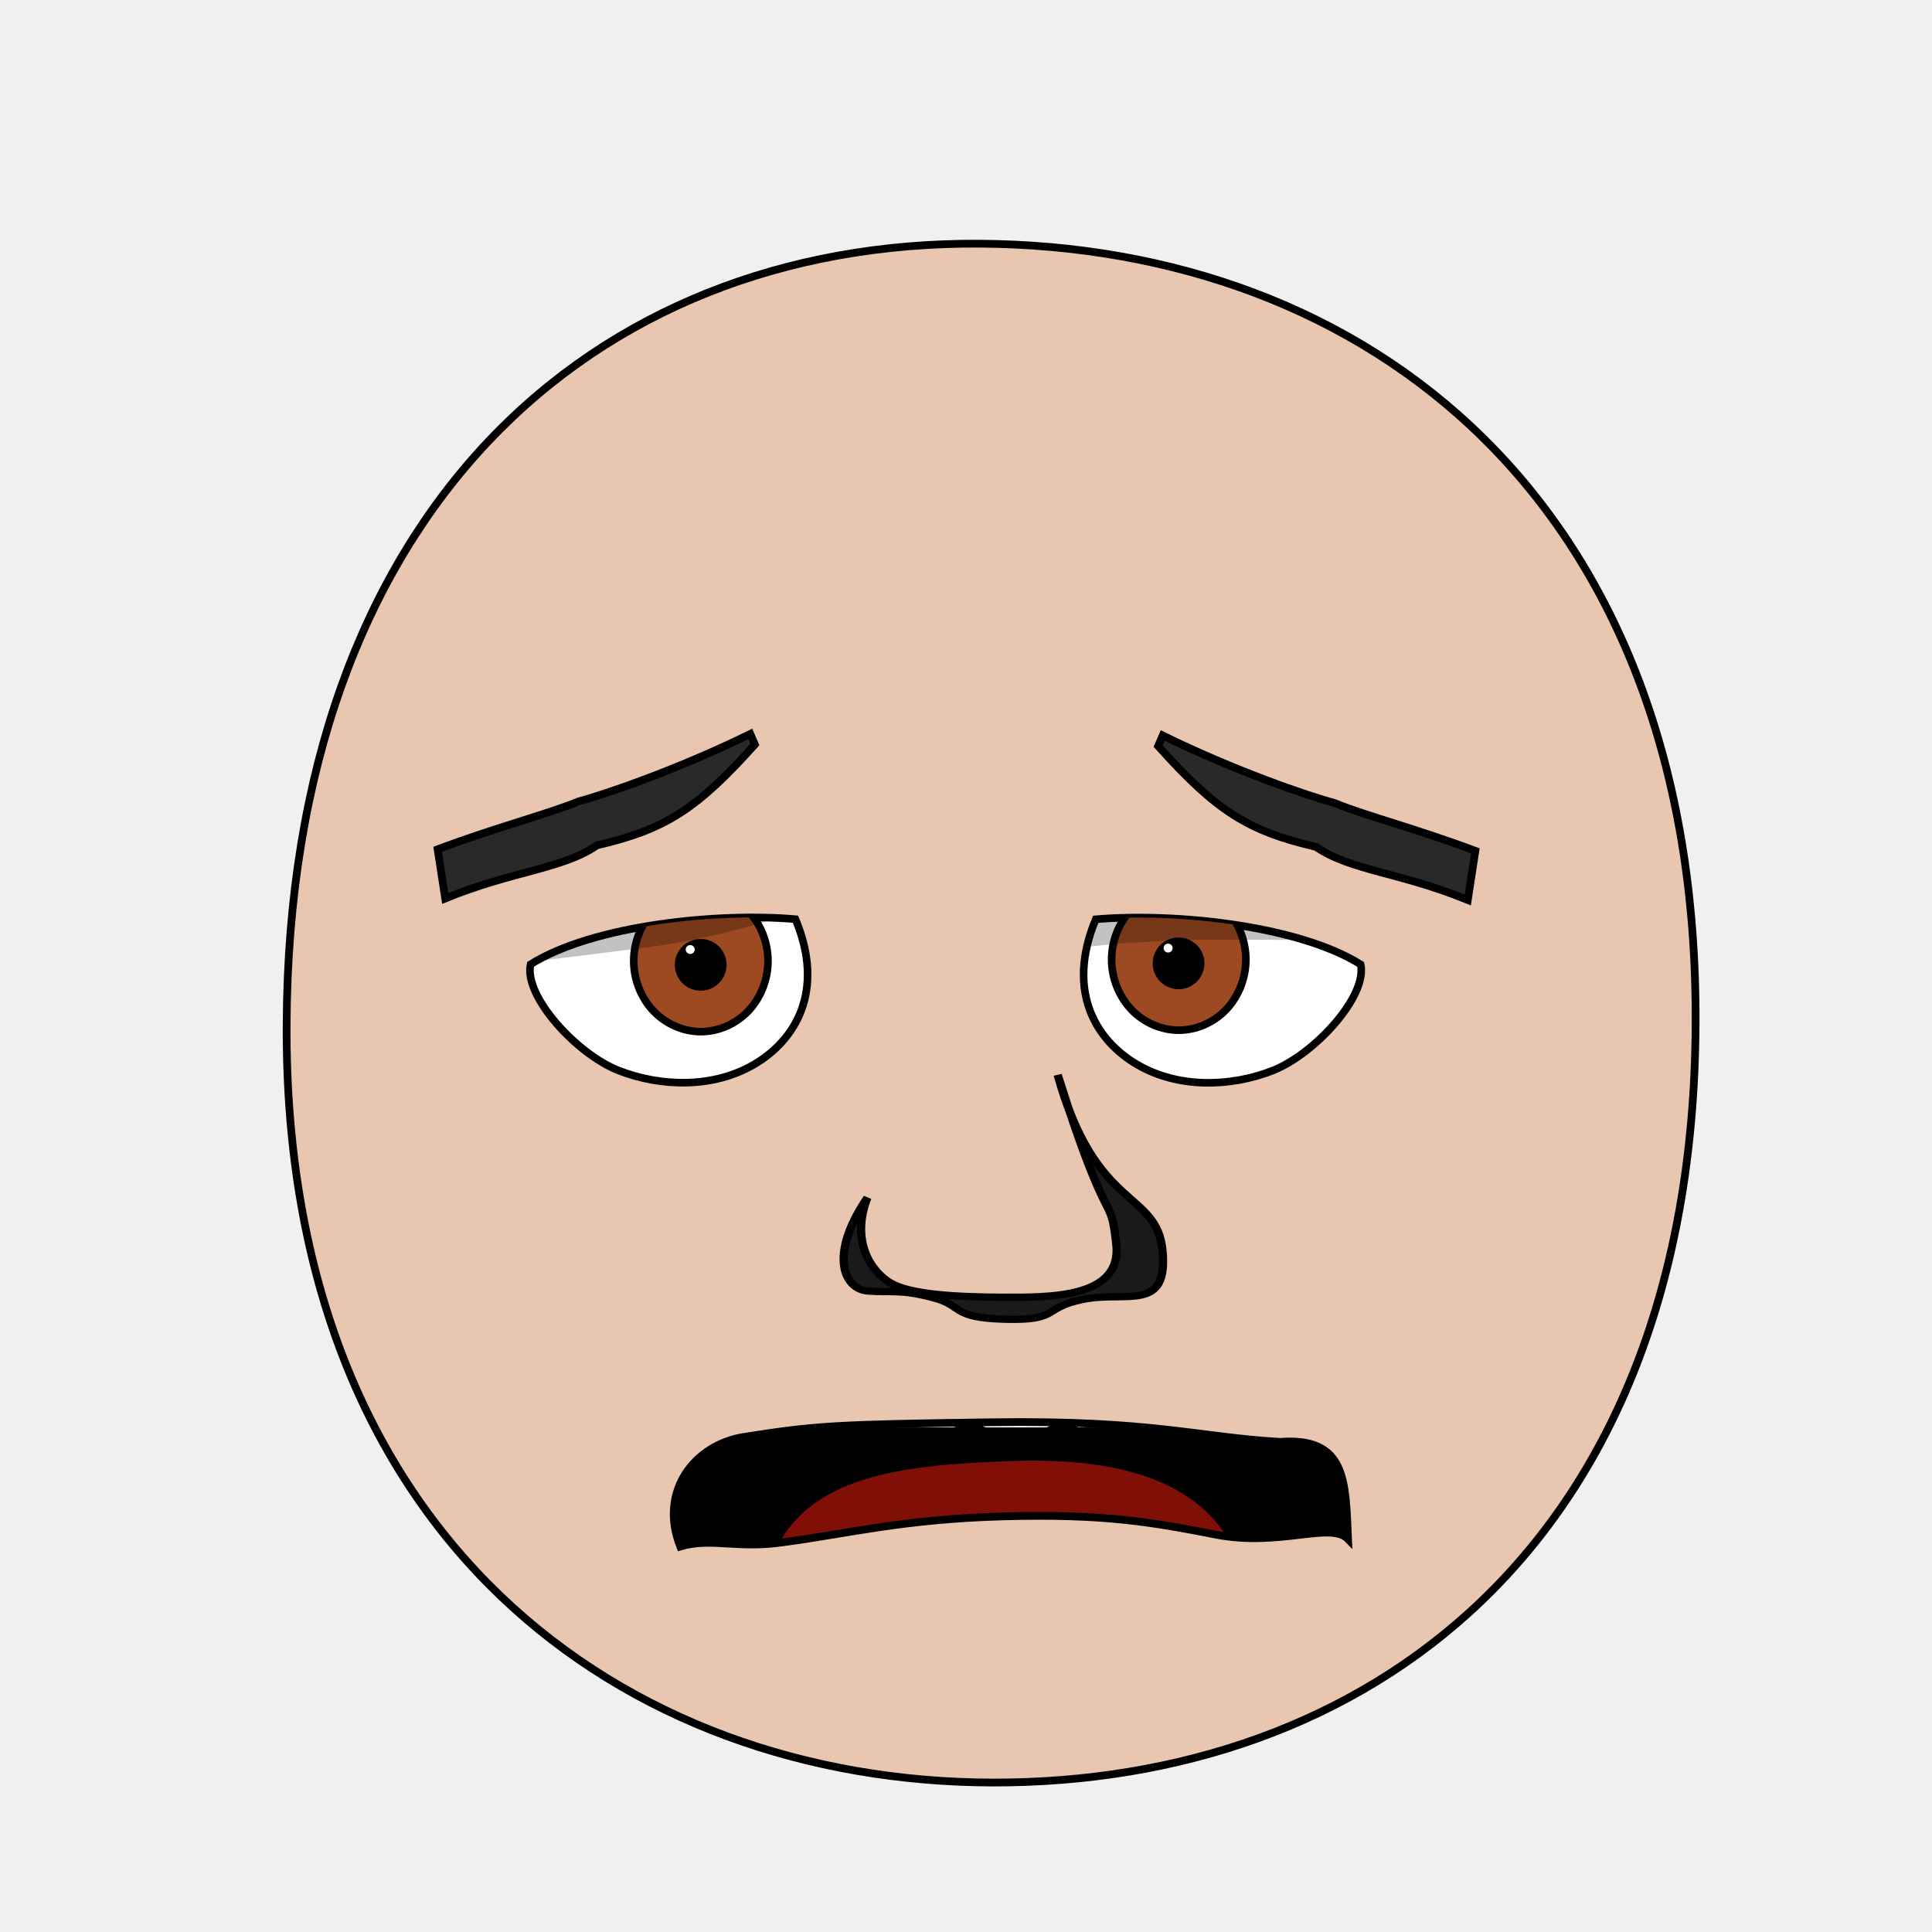
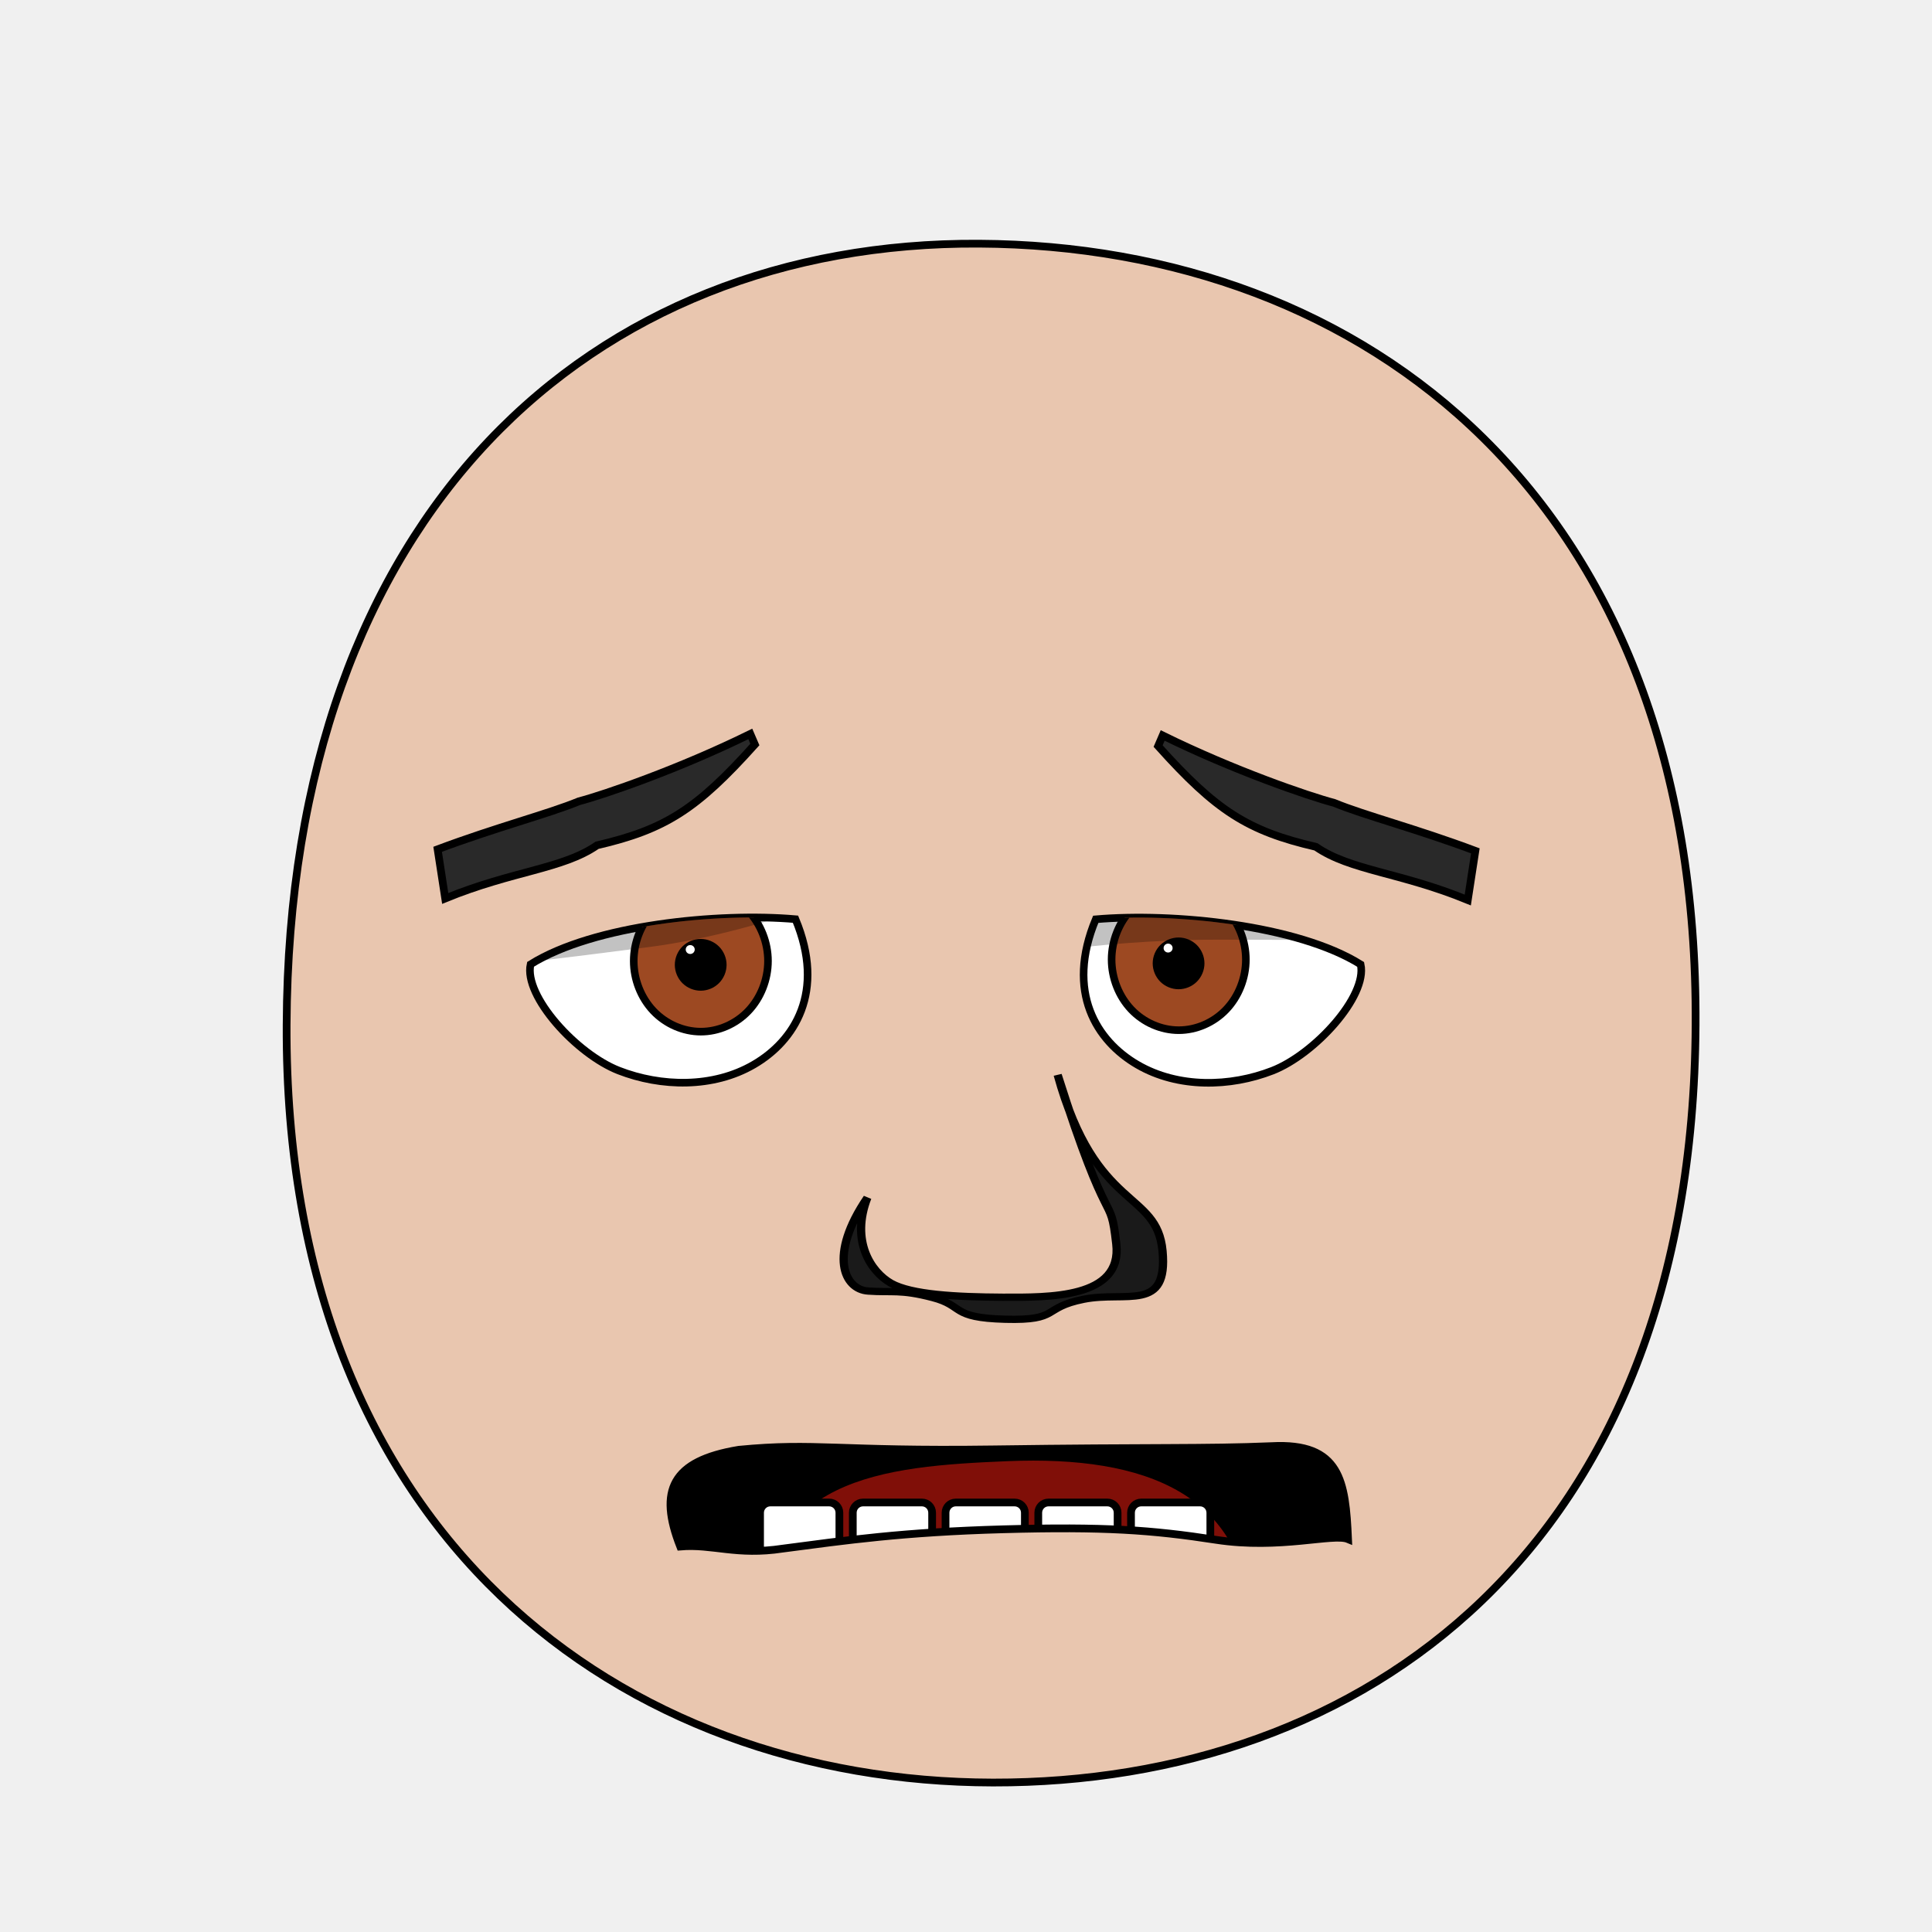
<svg xmlns="http://www.w3.org/2000/svg" xmlns:xlink="http://www.w3.org/1999/xlink" height="100%" width="100%" id="emoticon-front-view" viewBox="0 0 250 250" version="1.1">
  <defs id="defs4">
    <linearGradient id="linearGradient5745">
      <stop style="stop-color:#f4c815;stop-opacity:1" offset="0" id="stop5747" />
      <stop style="stop-color:#cc0000;stop-opacity:1" offset="1" id="stop5749" />
    </linearGradient>
    <linearGradient id="linearGradient2823">
      <stop style="stop-color:#000000;stop-opacity:1" offset="0" id="stop2825" />
      <stop style="stop-color:#6f0a5a;stop-opacity:1" offset="1" id="stop2827" />
    </linearGradient>
    <clipPath id="clipPath2967">
      <use transform="translate(-55.48,15.25)" xlink:href="#path3622" height="1" width="1" y="0" x="0" id="use2969">
</use>
    </clipPath>
    <clipPath id="clipPath4022">
      <use transform="matrix(-1,0,0,1,914.21,34.34)" xlink:href="#path3622" height="250" width="250" y="0" x="0" id="use5959">
</use>
    </clipPath>
    <radialGradient spreadMethod="pad" gradientTransform="matrix(98.09029,121.5278,-104.4591,83.94095,1881.611,1722.677)" gradientUnits="userSpaceOnUse" xlink:href="#linearGradient5745" id="radialGradient5694" fy="2.705" fx="-15.372" r="1" cy="2.705" cx="-15.372">
</radialGradient>
    <linearGradient gradientTransform="translate(37.46307,-25.35117)" gradientUnits="userSpaceOnUse" xlink:href="#linearGradient2823" id="irisGradient" y2="606.466" x2="138.571" y1="488.076" x1="107.143">
</linearGradient>
    <clipPath clipPathUnits="userSpaceOnUse" id="clipPath-mouth">
      <use x="0" y="0" xlink:href="#mouth-outline" id="use-mouth-outline" width="250" height="250" />
    </clipPath>
  </defs>
  <g id="head">
    <path style="fill:#e9c6af;stroke:#000000;stroke-width:1;stroke-opacity:1" d="M 128.48,230.66 C 176.27,230.75 219.01,200.57 219.41,132.64 219.80,64.72 176.76,31.81 126.68,31.53 76.60,31.24 37.38,66.28 37.09,132.64 36.80,199.01 80.69,230.57 128.48,230.66 Z" id="path164">
</path>
  </g>
  <g transform="matrix(0.16,0,0,0.16,57.64,43.69)" style="stroke-width:4.36;stroke-miterlimit:4;stroke-dasharray:none" id="left-eye">
    <path d="M 283.10,470.33 C 307.61,529.18 282.36,568.75 249.39,587.93 216.43,607.12 174.29,606.05 140.21,592.78 106.13,579.50 63.23,532.57 68.84,506.83 119.93,474.87 220.99,464.89 283.10,470.33 Z" style="fill:#ffffff;stroke:#000000;stroke-width:6.14;stroke-miterlimit:4;stroke-opacity:1;stroke-dasharray:none" id="path3622">
</path>
    <g transform="translate(55.48,-15.25)" style="stroke-width:4.36;stroke-miterlimit:4;stroke-dasharray:none" id="lens" clip-path="url(#clipPath2967)">
      <g id="g4403">
        <path style="fill:#9d4922;fill-opacity:1;stroke:#000000;stroke-width:6.14;stroke-miterlimit:4;stroke-opacity:1;stroke-dasharray:none" d="M 205.38,519.39 C 205.38,534.35 199.53,549.21 189.48,559.79 179.43,570.37 165.31,576.53 151.09,576.53 136.88,576.53 122.76,570.37 112.71,559.79 102.66,549.21 96.80,534.35 96.80,519.39 96.80,504.43 102.66,489.56 112.71,478.98 122.76,468.40 136.88,462.24 151.09,462.24 165.31,462.24 179.43,468.40 189.48,478.98 199.53,489.56 205.38,504.43 205.38,519.39 Z" id="iris">
</path>
        <path d="M 168.82,522.49 C 168.82,527.16 166.89,531.81 163.58,535.12 160.27,538.43 155.63,540.35 150.95,540.35 146.27,540.35 141.63,538.43 138.32,535.12 135.02,531.81 133.09,527.16 133.09,522.49 133.09,517.81 135.02,513.16 138.32,509.85 141.63,506.55 146.27,504.62 150.95,504.62 155.63,504.62 160.27,506.55 163.58,509.85 166.89,513.16 168.82,517.81 168.82,522.49 Z" style="fill:#000000;fill-opacity:1;stroke:#000000;stroke-width:6.14;stroke-miterlimit:4;stroke-opacity:1;stroke-dasharray:none" id="pupil">
</path>
        <path d="M 146.13,510.12 C 146.13,512.11 144.50,513.72 142.49,513.72 140.48,513.72 138.85,512.11 138.85,510.12 138.85,508.13 140.48,506.52 142.49,506.52 144.50,506.52 146.13,508.13 146.13,510.12 Z" style="fill:#ffffff;fill-opacity:1;stroke:none" id="glare">
</path>
      </g>
      <path style="opacity:0.24;fill:#000000;stroke:#000000;stroke-width:1px;stroke-linecap:butt;stroke-linejoin:miter;stroke-opacity:1" d="M -10.83,522.28 -11.18,407.57 305.31,412.27 305.57,449.64 C 305.57,449.64 208.39,494.65 109.62,507.54 33.28,517.50 -10.83,522.28 -10.83,522.28 Z" id="left-lid-shadow">
</path>
    </g>
  </g>
  <g transform="matrix(0.16,0,0,0.16,40.81,38.21)" style="stroke-width:4.36;stroke-miterlimit:4;stroke-dasharray:none" id="right-eye">
    <use transform="matrix(-1,0,0,1,914.21,34.34)" xlink:href="#path3622" height="250" width="250" y="0" x="0" id="use3959">
</use>
    <g id="g4015" clip-path="url(#clipPath4022)">
      <use transform="translate(547.15,17.82)" style="stroke-width:4.36;stroke-miterlimit:4;stroke-dasharray:none" xlink:href="#g4403" height="1" width="1" y="0" x="0" id="right-lens">
</use>
      <path style="opacity:0.24;fill:#000000;stroke:#000000;stroke-width:1px;stroke-linecap:butt;stroke-linejoin:miter;stroke-miterlimit:4;stroke-opacity:1;stroke-dasharray:none" d="M 537.99,543.46 527.72,452.73 710.91,412.76 841.14,520.94 C 841.14,520.94 812.77,520.81 732.51,520.63 652.25,520.44 569.86,530.69 537.99,543.46 Z" id="right-lid-shadow">
</path>
    </g>
  </g>
  <path d="M 97.09,94.97 97.68,96.34 C 90.16,104.72 86.10,107.33 77.26,109.38 72.80,112.46 66.36,112.67 57.61,116.26 L 56.63,109.90 C 64.25,107.04 70.96,105.32 74.91,103.69 78.25,102.81 87.86,99.51 97.09,94.97 Z" style="fill:#292929;fill-opacity:1;fill-rule:nonzero;stroke:#000000;stroke-width:1;stroke-miterlimit:4;stroke-opacity:1;stroke-dasharray:none" id="left-eye-brow">
</path>
  <g style="stroke-width:1" transform="matrix(1.13,0,0,1,-17.27,2.11)" id="nose">
    <path style="fill:#1a1a1a;stroke:#000000;stroke-width:0.94;stroke-miterlimit:4;stroke-dasharray:none" d="M 114.61,152.87 C 112.68,158.46 114.99,162.45 117.32,163.94 119.64,165.41 124.80,165.72 130.09,165.75 135.39,165.77 143.84,165.91 143.11,158.85 142.40,151.77 142.40,158.34 136.40,136.98 140.73,154.71 147.75,151.82 148.41,159.77 149.06,167.72 144.29,164.92 139.39,166.01 134.50,167.11 136.76,168.79 130.40,168.60 124.05,168.41 125.78,166.87 122.07,165.79 118.37,164.70 117.41,165.17 114.69,164.95 111.96,164.75 110.11,160.34 114.61,152.87 Z" id="nose-outline">
</path>
  </g>
  <use transform="matrix(-1,0,0,1,247.54,0.20)" xlink:href="#left-eye-brow" height="250" width="250" y="0" x="0" id="right-eye-brow">
</use>
  <g id="mouth">
    <g clip-path="url(#clipPath-mouth)" id="mouth-interior">
      <rect style="fill:#000000;fill-opacity:1;stroke:none" id="mouth-background" width="145.364" height="66.556" x="52.649" y="159.934">
</rect>
-       <path d="M 98.34,211.422 C 98.009,191.125 114.23,189.74 130.46,189.07 c 17.55,-0.71 31.463,4.044 31.46,22.352 -21.19,0 -42.38,0 -63.58,0 z" style="fill:#800f08;fill-opacity:1;stroke:none" id="tongue">
+       <path d="M 98.34,211.42 C 98.01,191.12 114.23,189.74 130.46,189.07 148.01,188.36 161.92,193.11 161.92,211.42 140.73,211.42 119.54,211.42 98.34,211.42 Z" style="fill:#800f08;fill-opacity:1;stroke:none" id="tongue">
</path>
-       <g transform="translate(8,-2.01)" style="stroke:#000000;stroke-opacity:2" id="upper-teeth">
-         <rect style="fill:#ffffff;fill-opacity:2;stroke:#000000;stroke-opacity:2" rx="1.325" ry="1.325" y="172.091" x="94.352" height="15.123" width="10.265" id="tooth-02">
+       <g style="stroke:#000000;stroke-opacity:1" transform="translate(4,-0.68)" id="upper-teeth">
+         <rect style="fill:#ffffff;fill-opacity:1;stroke:#000000;stroke-opacity:1" rx="1.325" ry="1.325" y="172.091" x="94.352" height="15.123" width="10.265" id="tooth-02">
</rect>
-         <rect style="fill:#ffffff;fill-opacity:2;stroke:#000000;stroke-opacity:2" id="tooth-03" width="10.265" height="15.123" x="106.352" y="172.091" ry="1.325" rx="1.325">
+         <rect style="fill:#ffffff;fill-opacity:1;stroke:#000000;stroke-opacity:1" id="tooth-03" width="10.265" height="15.123" x="106.352" y="172.091" ry="1.325" rx="1.325">
</rect>
-         <rect style="fill:#ffffff;fill-opacity:2;stroke:#000000;stroke-opacity:2" rx="1.325" ry="1.325" y="172.091" x="118.352" height="15.123" width="10.265" id="tooth-04">
+         <rect style="fill:#ffffff;fill-opacity:1;stroke:#000000;stroke-opacity:1" rx="1.325" ry="1.325" y="172.091" x="118.352" height="15.123" width="10.265" id="tooth-04">
</rect>
-         <rect style="fill:#ffffff;fill-opacity:2;stroke:#000000;stroke-opacity:2" id="tooth-05" width="10.265" height="15.123" x="130.352" y="172.091" ry="1.325" rx="1.325">
+         <rect style="fill:#ffffff;fill-opacity:1;stroke:#000000;stroke-opacity:1" id="tooth-05" width="10.265" height="15.123" x="130.352" y="172.091" ry="1.325" rx="1.325">
</rect>
-         <rect style="fill:#ffffff;fill-opacity:2;stroke:#000000;stroke-opacity:2" rx="1.325" ry="1.325" y="172.091" x="142.352" height="15.123" width="10.265" id="tooth-06">
+         <rect style="fill:#ffffff;fill-opacity:1;stroke:#000000;stroke-opacity:1" rx="1.325" ry="1.325" y="172.091" x="142.352" height="15.123" width="10.265" id="tooth-06">
</rect>
      </g>
-       <g transform="translate(8,44)" style="stroke:#000000;stroke-opacity:2" id="lower-teeth">
-         <rect style="fill:#ffffff;fill-opacity:2;stroke:#000000;stroke-opacity:2" id="tooth-09" width="10.265" height="15.123" x="94.352" y="172.091" ry="1.325" rx="1.325">
+       <g style="stroke:#000000;stroke-opacity:1" transform="translate(4,22.33)" id="lower-teeth">
+         <rect style="fill:#ffffff;fill-opacity:1;stroke:#000000;stroke-opacity:1" id="tooth-09" width="10.265" height="15.123" x="94.352" y="172.091" ry="1.325" rx="1.325">
</rect>
-         <rect style="fill:#ffffff;fill-opacity:2;stroke:#000000;stroke-opacity:2" rx="1.325" ry="1.325" y="172.091" x="106.352" height="15.123" width="10.265" id="tooth-10">
+         <rect style="fill:#ffffff;fill-opacity:1;stroke:#000000;stroke-opacity:1" rx="1.325" ry="1.325" y="172.091" x="106.352" height="15.123" width="10.265" id="tooth-10">
</rect>
-         <rect style="fill:#ffffff;fill-opacity:2;stroke:#000000;stroke-opacity:2" id="tooth-11" width="10.265" height="15.123" x="118.352" y="172.091" ry="1.325" rx="1.325">
+         <rect style="fill:#ffffff;fill-opacity:1;stroke:#000000;stroke-opacity:1" id="tooth-11" width="10.265" height="15.123" x="118.352" y="172.091" ry="1.325" rx="1.325">
</rect>
-         <rect style="fill:#ffffff;fill-opacity:2;stroke:#000000;stroke-opacity:2" rx="1.325" ry="1.325" y="172.091" x="130.352" height="15.123" width="10.265" id="tooth-12">
+         <rect style="fill:#ffffff;fill-opacity:1;stroke:#000000;stroke-opacity:1" rx="1.325" ry="1.325" y="172.091" x="130.352" height="15.123" width="10.265" id="tooth-12">
</rect>
-         <rect style="fill:#ffffff;fill-opacity:2;stroke:#000000;stroke-opacity:2" id="tooth-13" width="10.265" height="15.123" x="142.352" y="172.091" ry="1.325" rx="1.325">
+         <rect style="fill:#ffffff;fill-opacity:1;stroke:#000000;stroke-opacity:1" id="tooth-13" width="10.265" height="15.123" x="142.352" y="172.091" ry="1.325" rx="1.325">
</rect>
      </g>
    </g>
-     <path d="M 174.44,199.16 C 172.21,196.85 165.62,200.20 157.33,198.58 149.03,196.96 142.85,195.86 129.80,196.22 116.81,196.58 109.54,198.49 101.46,199.55 95.48,200.47 92.03,198.92 88.02,200.12 85.18,192.90 89.94,186.93 96.26,185.94 105.59,184.47 108.15,184.32 128.36,184.04 149.01,183.75 154.81,185.94 165.64,186.58 174.26,185.92 174.11,191.69 174.44,199.16 Z" style="fill:none;stroke:#000000;stroke-width:1px;stroke-miterlimit:4;stroke-opacity:1" id="mouth-outline">
+     <path d="M 174.44,199.16 C 172.54,198.36 165.62,200.53 157.33,199.25 149.03,197.97 142.85,197.53 129.80,197.89 116.81,198.25 109.37,199.33 101.29,200.39 95.31,201.31 92.20,199.76 88.02,200.12 85.18,192.90 86.90,189.03 95.60,187.60 105.60,186.63 108.32,187.83 128.53,187.55 149.18,187.26 155.87,187.49 164.52,187.13 173.48,186.64 174.11,191.69 174.44,199.16 Z" style="fill:none;stroke:#000000;stroke-width:1px;stroke-miterlimit:4;stroke-opacity:1" id="mouth-outline">
</path>
  </g>
</svg>
